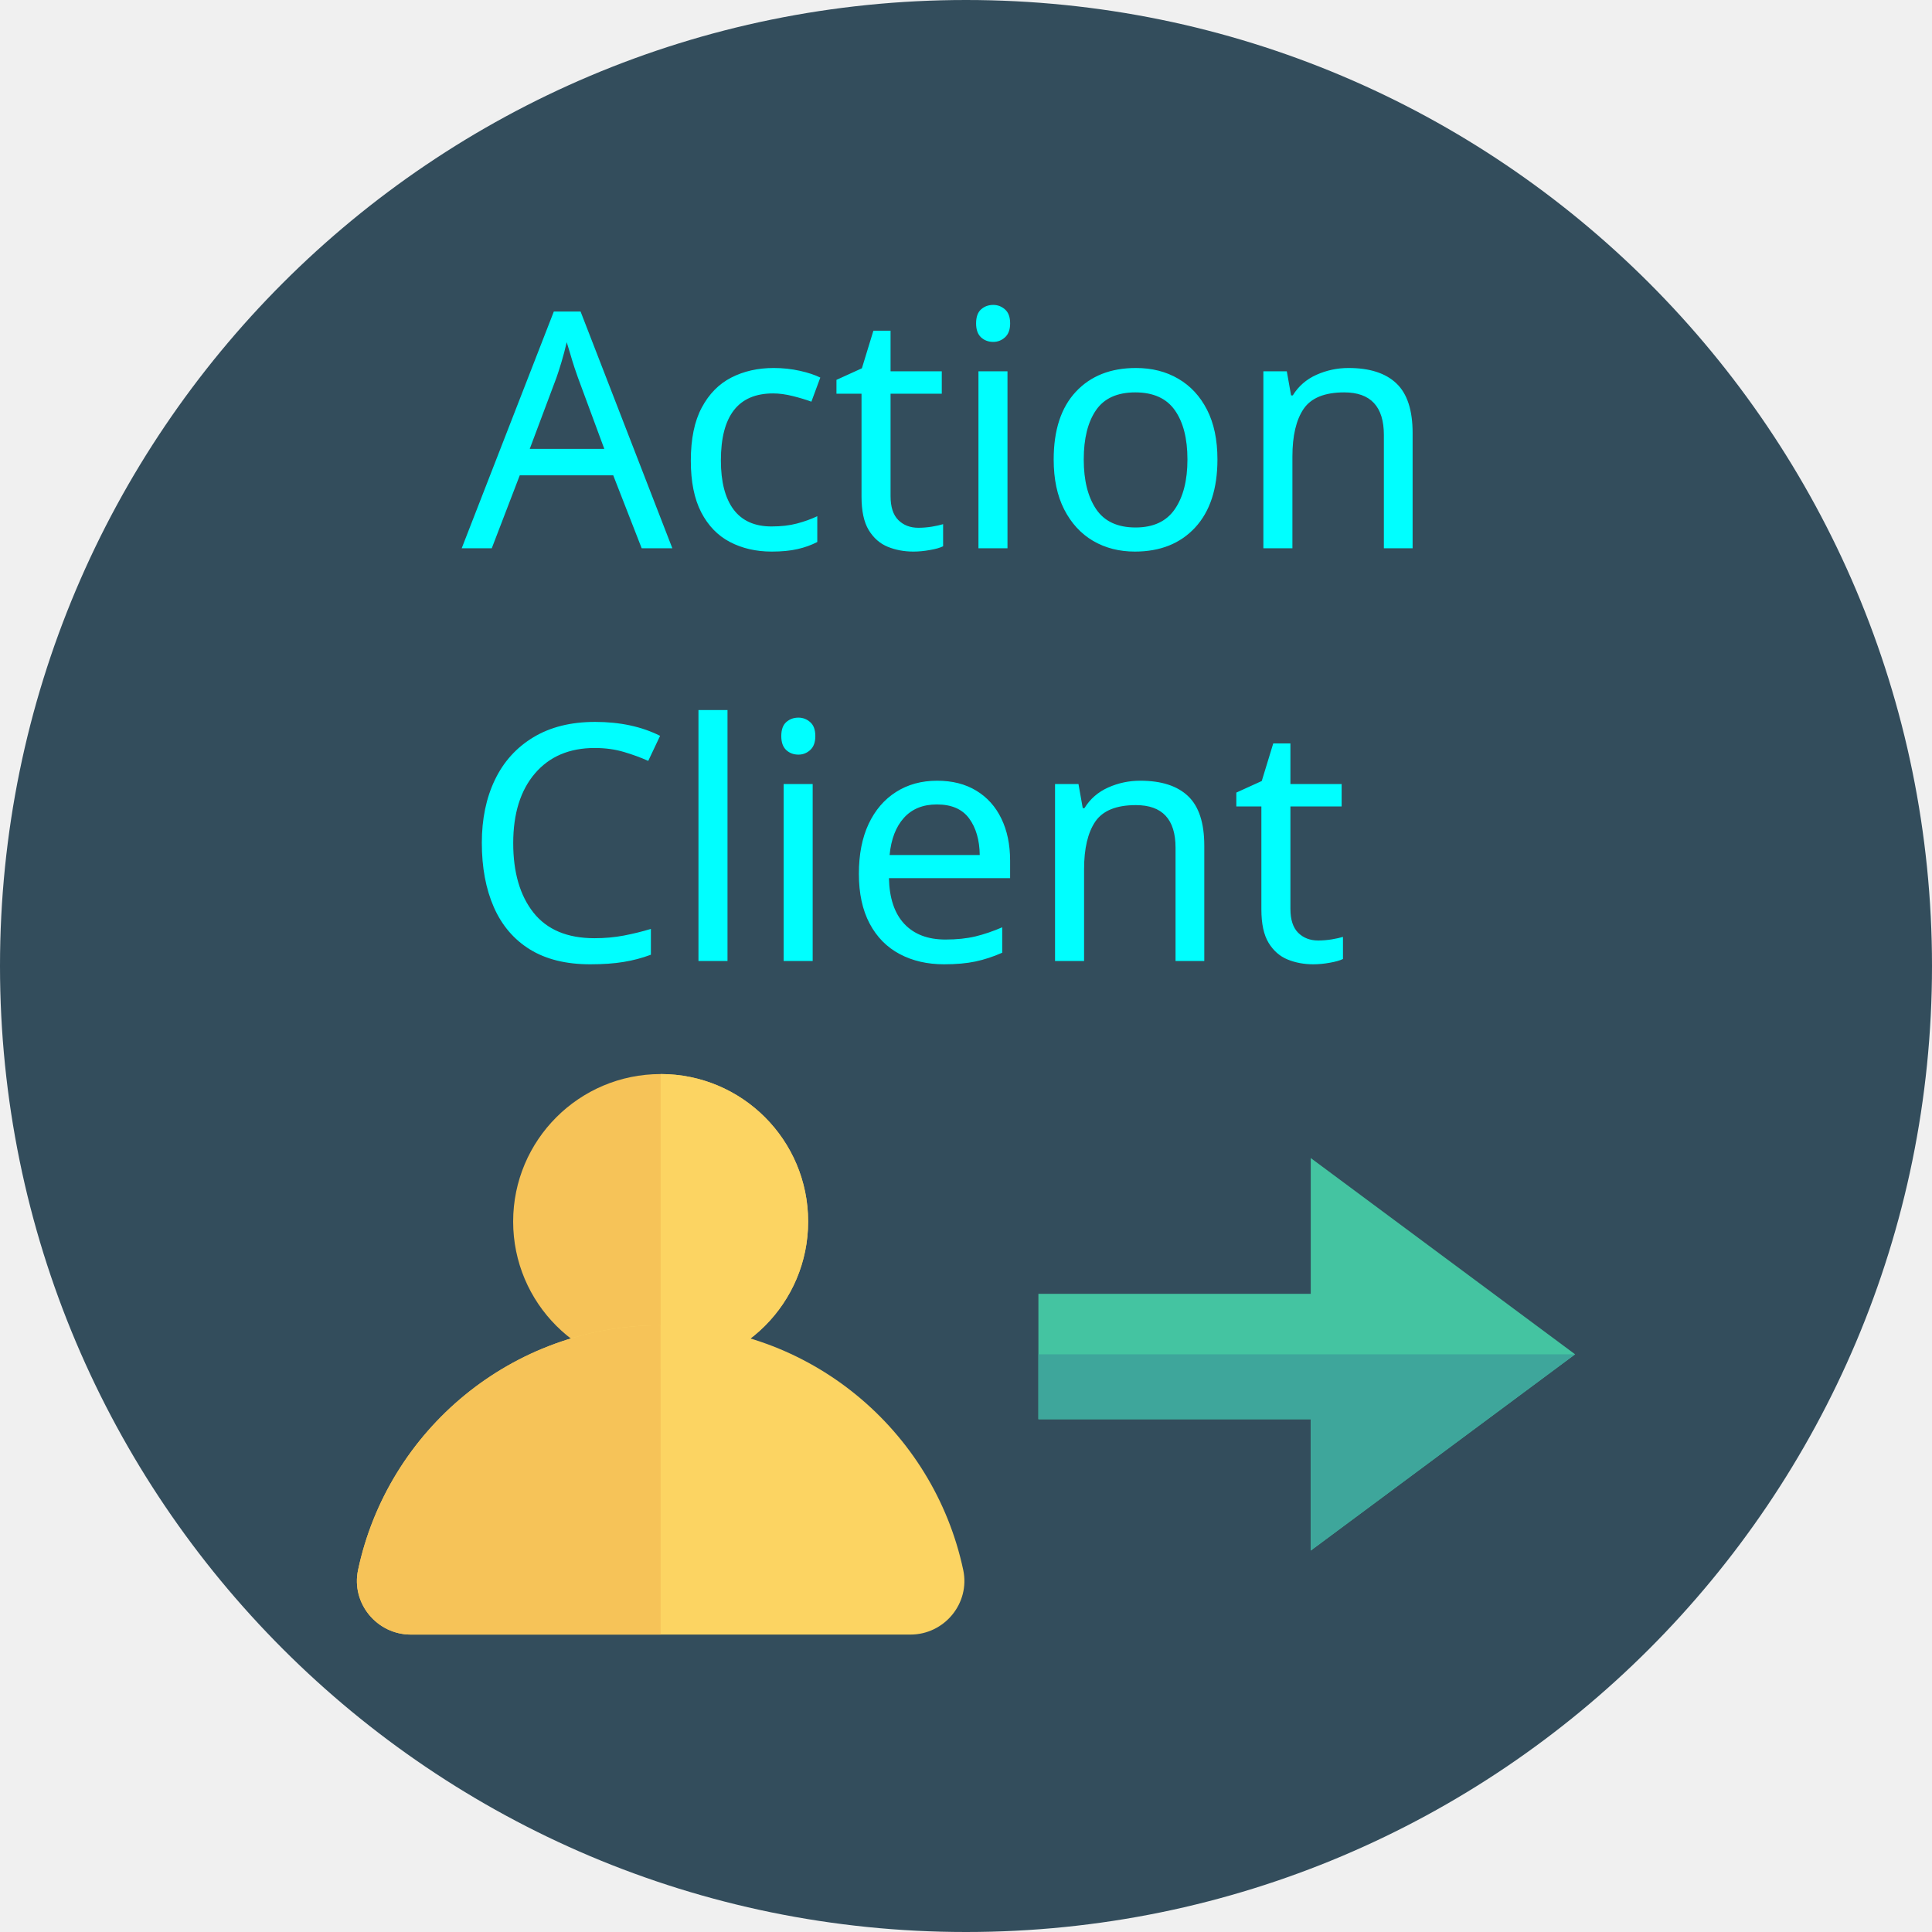
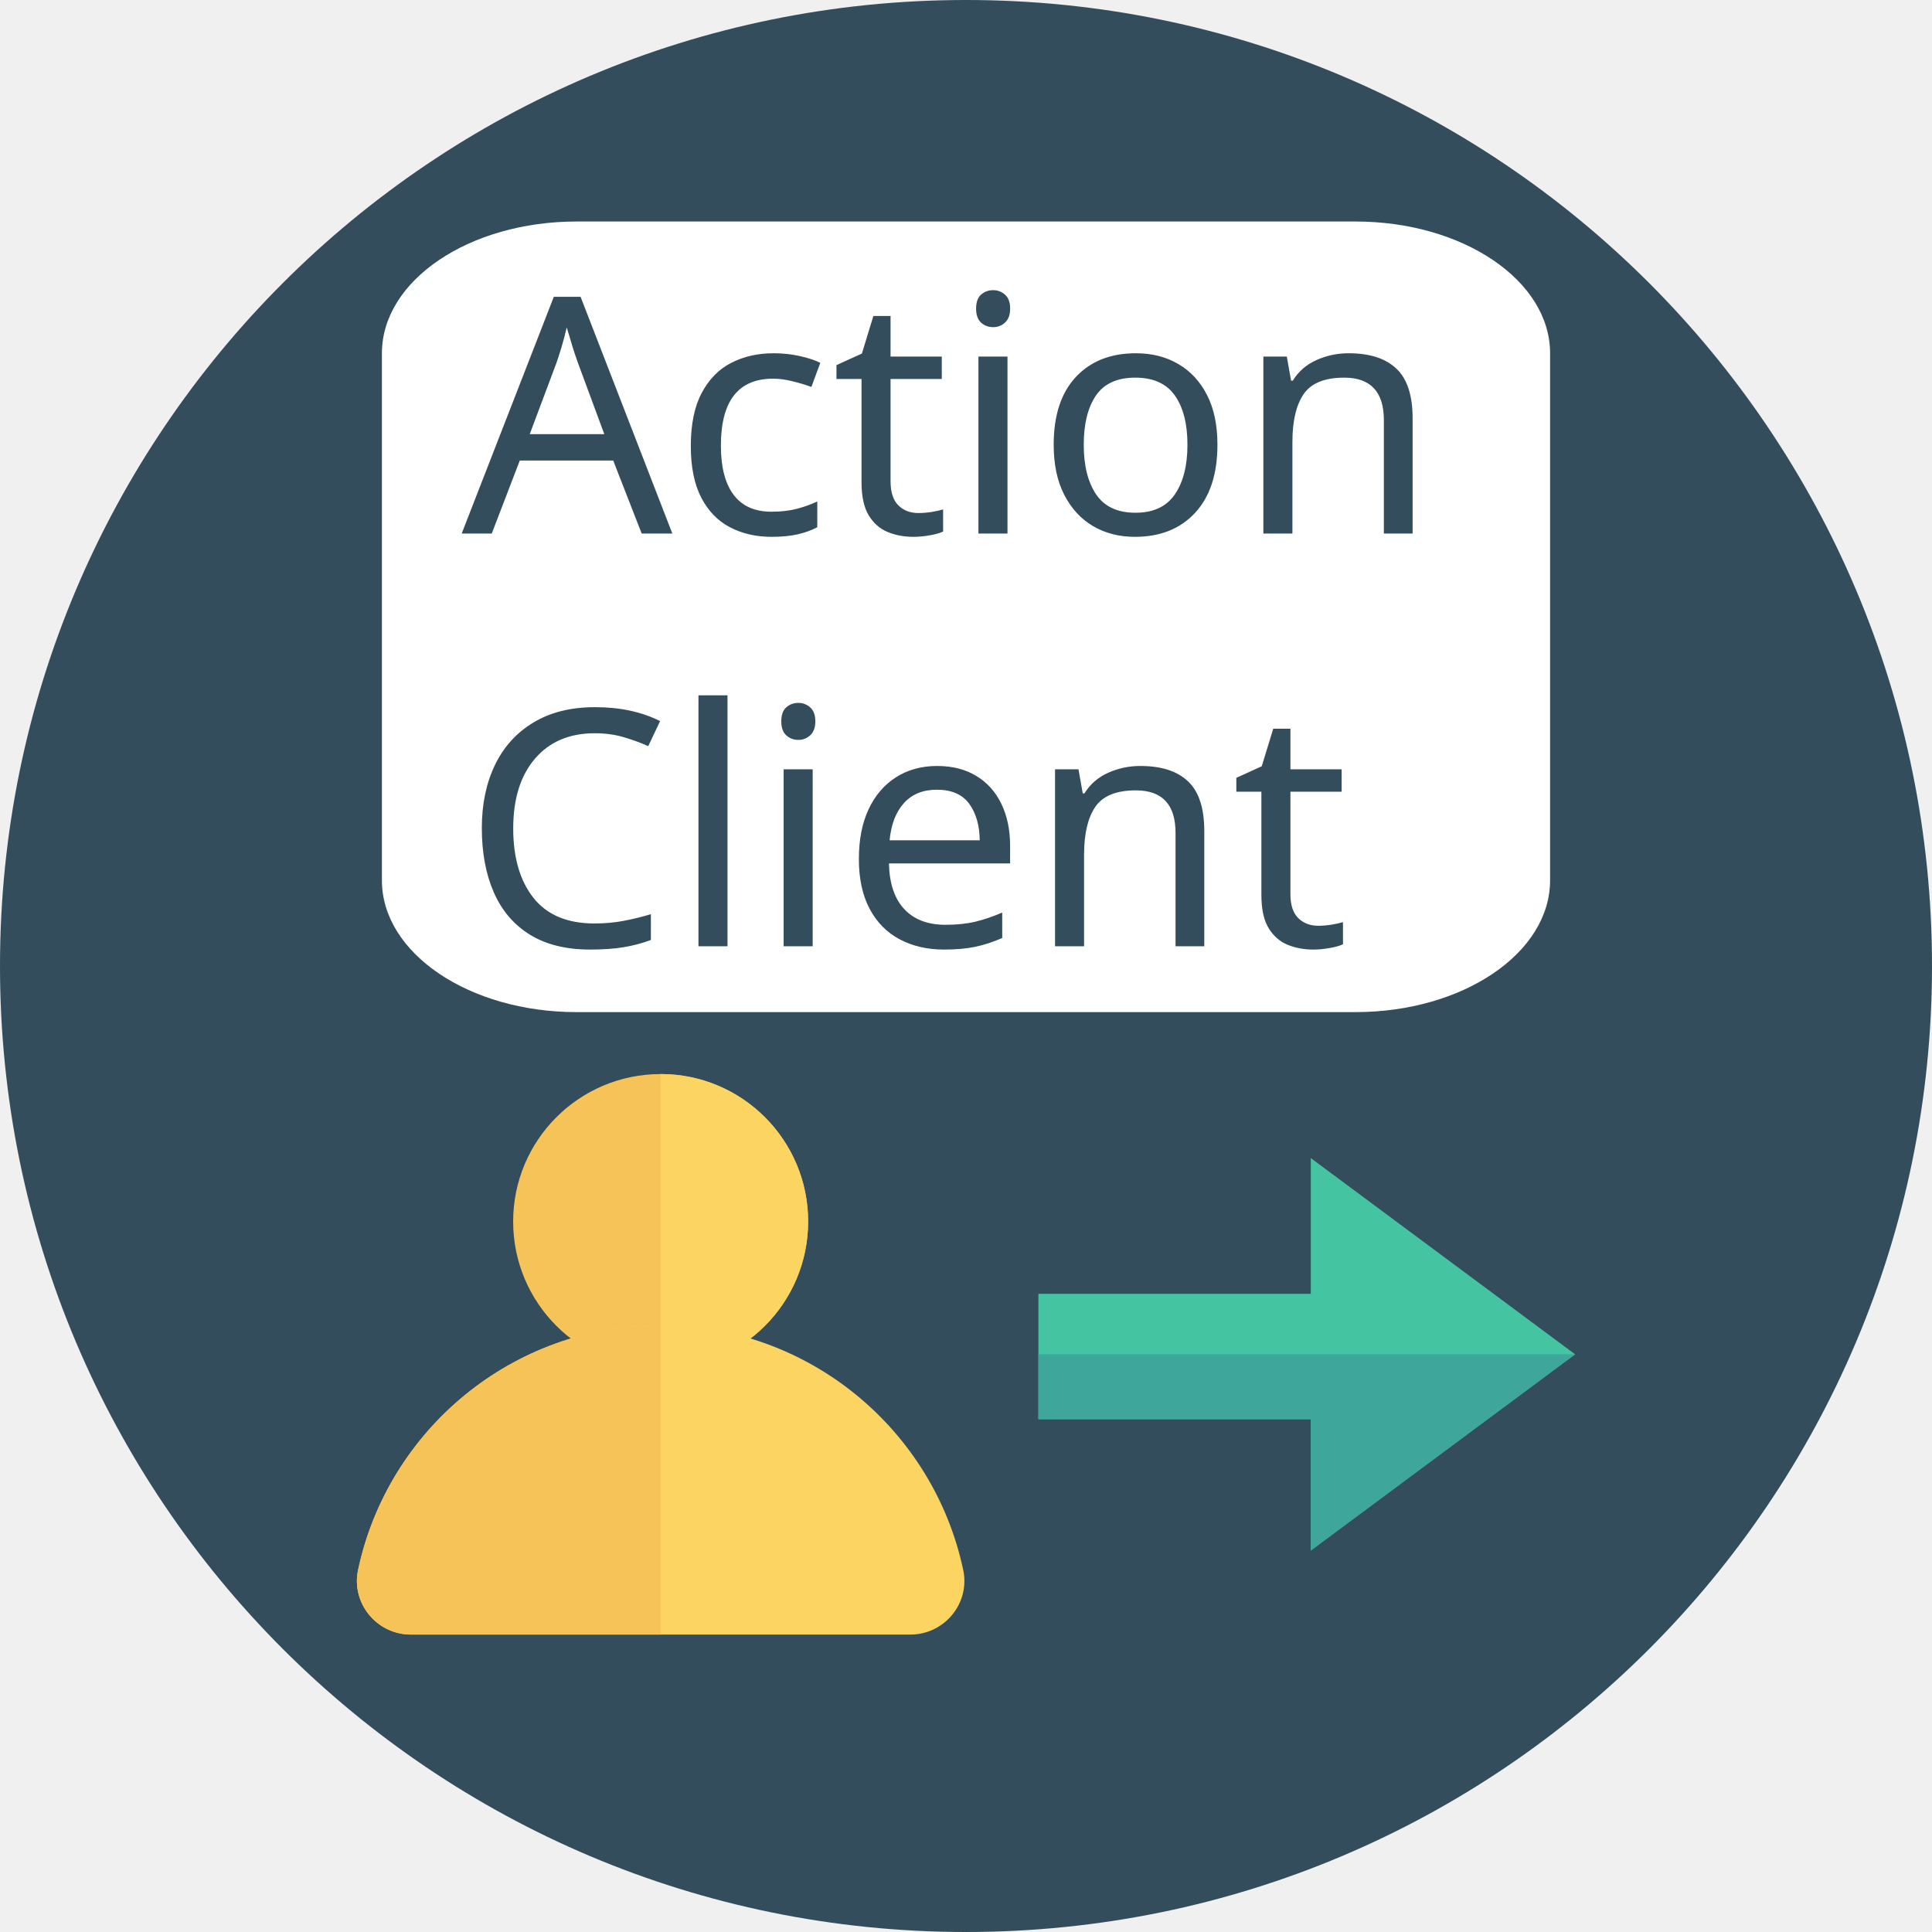
<svg xmlns="http://www.w3.org/2000/svg" version="1.1" id="Capa_1" x="0px" y="0px" viewBox="0 0 409.6 409.6" width="64px" height="64px" style="enable-background:new 0 0 409.6 409.6;" xml:space="preserve">
  <defs id="defs3604" />
-   <circle style="fill:#334D5C;" cx="204.8" cy="204.8" r="204.8" id="circle3544" />
+   <circle style="fill:#334d5c;fill-opacity:1" cx="204.8" cy="204.8" r="204.8" id="circle3544" />
  <g id="g3572" />
  <g id="g3574" />
  <g id="g3576" />
  <g id="g3578" />
  <g id="g3580" />
  <g id="g3582" />
  <g id="g3584" />
  <g id="g3586" />
  <g id="g3588" />
  <g id="g3590" />
  <g id="g3592" />
  <g id="g3594" />
  <g id="g3596" />
  <g id="g3598" />
  <g id="g3600" />
+   <path style="fill:#ffffff" d="m 287.354,214.578 -165.108,0 c -22.797,0 -41.278,-12.507 -41.278,-27.936 l 0,-111.745 c 0,-15.428 18.48,-27.936 41.278,-27.936 l 165.108,0 c 22.797,0 41.278,12.507 41.278,27.936 l 0,111.745 c 0,15.428 -18.48,27.936 -41.278,27.936 z" id="path3511" />
  <g id="g3481" transform="translate(7.072084,33.229)">
    <g id="g3471">
      <g id="g3522">
        <circle id="circle3548" r="31.27" cy="225.75" cx="132.99" style="fill:#f6c358" />
        <path id="path3550" d="m 185.941,313.315 c 7.219,0 12.7,-6.641 11.199,-13.702 -6.301,-29.642 -32.628,-51.88 -64.148,-51.88 -31.52,0 -57.847,22.237 -64.148,51.88 -1.501,7.061 3.98,13.702 11.199,13.702 l 105.898,0 z" style="fill:#fcd462" />
        <path id="path3552" d="m 68.844,299.613 c 6.301,-29.642 32.628,-51.88 64.148,-51.88 l 0,65.582 -52.948,0 c -7.219,0 -12.7,-6.641 -11.2,-13.702 z" style="fill:#f6c358" />
        <path id="path3554" d="m 132.993,257.014 c 17.27,0 31.27,-14 31.27,-31.27 0,-17.27 -14,-31.27 -31.27,-31.27 l 0,62.54 z" style="fill:#fcd462" />
      </g>
      <g id="g3528" transform="translate(0,0.271695)">
        <polygon transform="translate(0.8677966,-26.9017)" id="polygon3556" points="269.951,267.698 269.951,238.916 325.993,280.525 269.951,322.133 269.951,294.29 212.21,294.29 212.21,267.698 " style="fill:#44c4a1" />
        <polygon transform="translate(0.8677966,-26.9017)" id="polygon3558" points="212.21,280.525 212.21,294.29 269.951,294.29 269.951,322.133 325.993,280.525 " style="fill:#3ea69b" />
      </g>
    </g>
-     <text id="text3420" y="83.011" x="90.814" style="font-style:normal;font-weight:normal;font-size:70px;line-height:125%;font-family:sans-serif;letter-spacing:0px;word-spacing:0px;fill:#00ffff;fill-opacity:1;stroke:none;stroke-width:1px;stroke-linecap:butt;stroke-linejoin:miter;stroke-opacity:1" xml:space="preserve">
-       <tspan y="83.011" x="90.814" id="tspan3422">Action</tspan>
-       <tspan id="tspan3424" y="170.511" x="90.814">Client</tspan>
+     <text id="text3420" y="79.886" x="90.814" style="font-style:normal;font-weight:normal;font-size:70px;line-height:125%;font-family:sans-serif;letter-spacing:0px;word-spacing:0px;fill:#334d5c;fill-opacity:1;stroke:none;stroke-width:1px;stroke-linecap:butt;stroke-linejoin:miter;stroke-opacity:1;" xml:space="preserve">
+       <tspan y="79.886" x="90.814" id="tspan3422">Action</tspan>
+       <tspan id="tspan3424" y="167.386" x="90.814">Client</tspan>
    </text>
  </g>
</svg>
